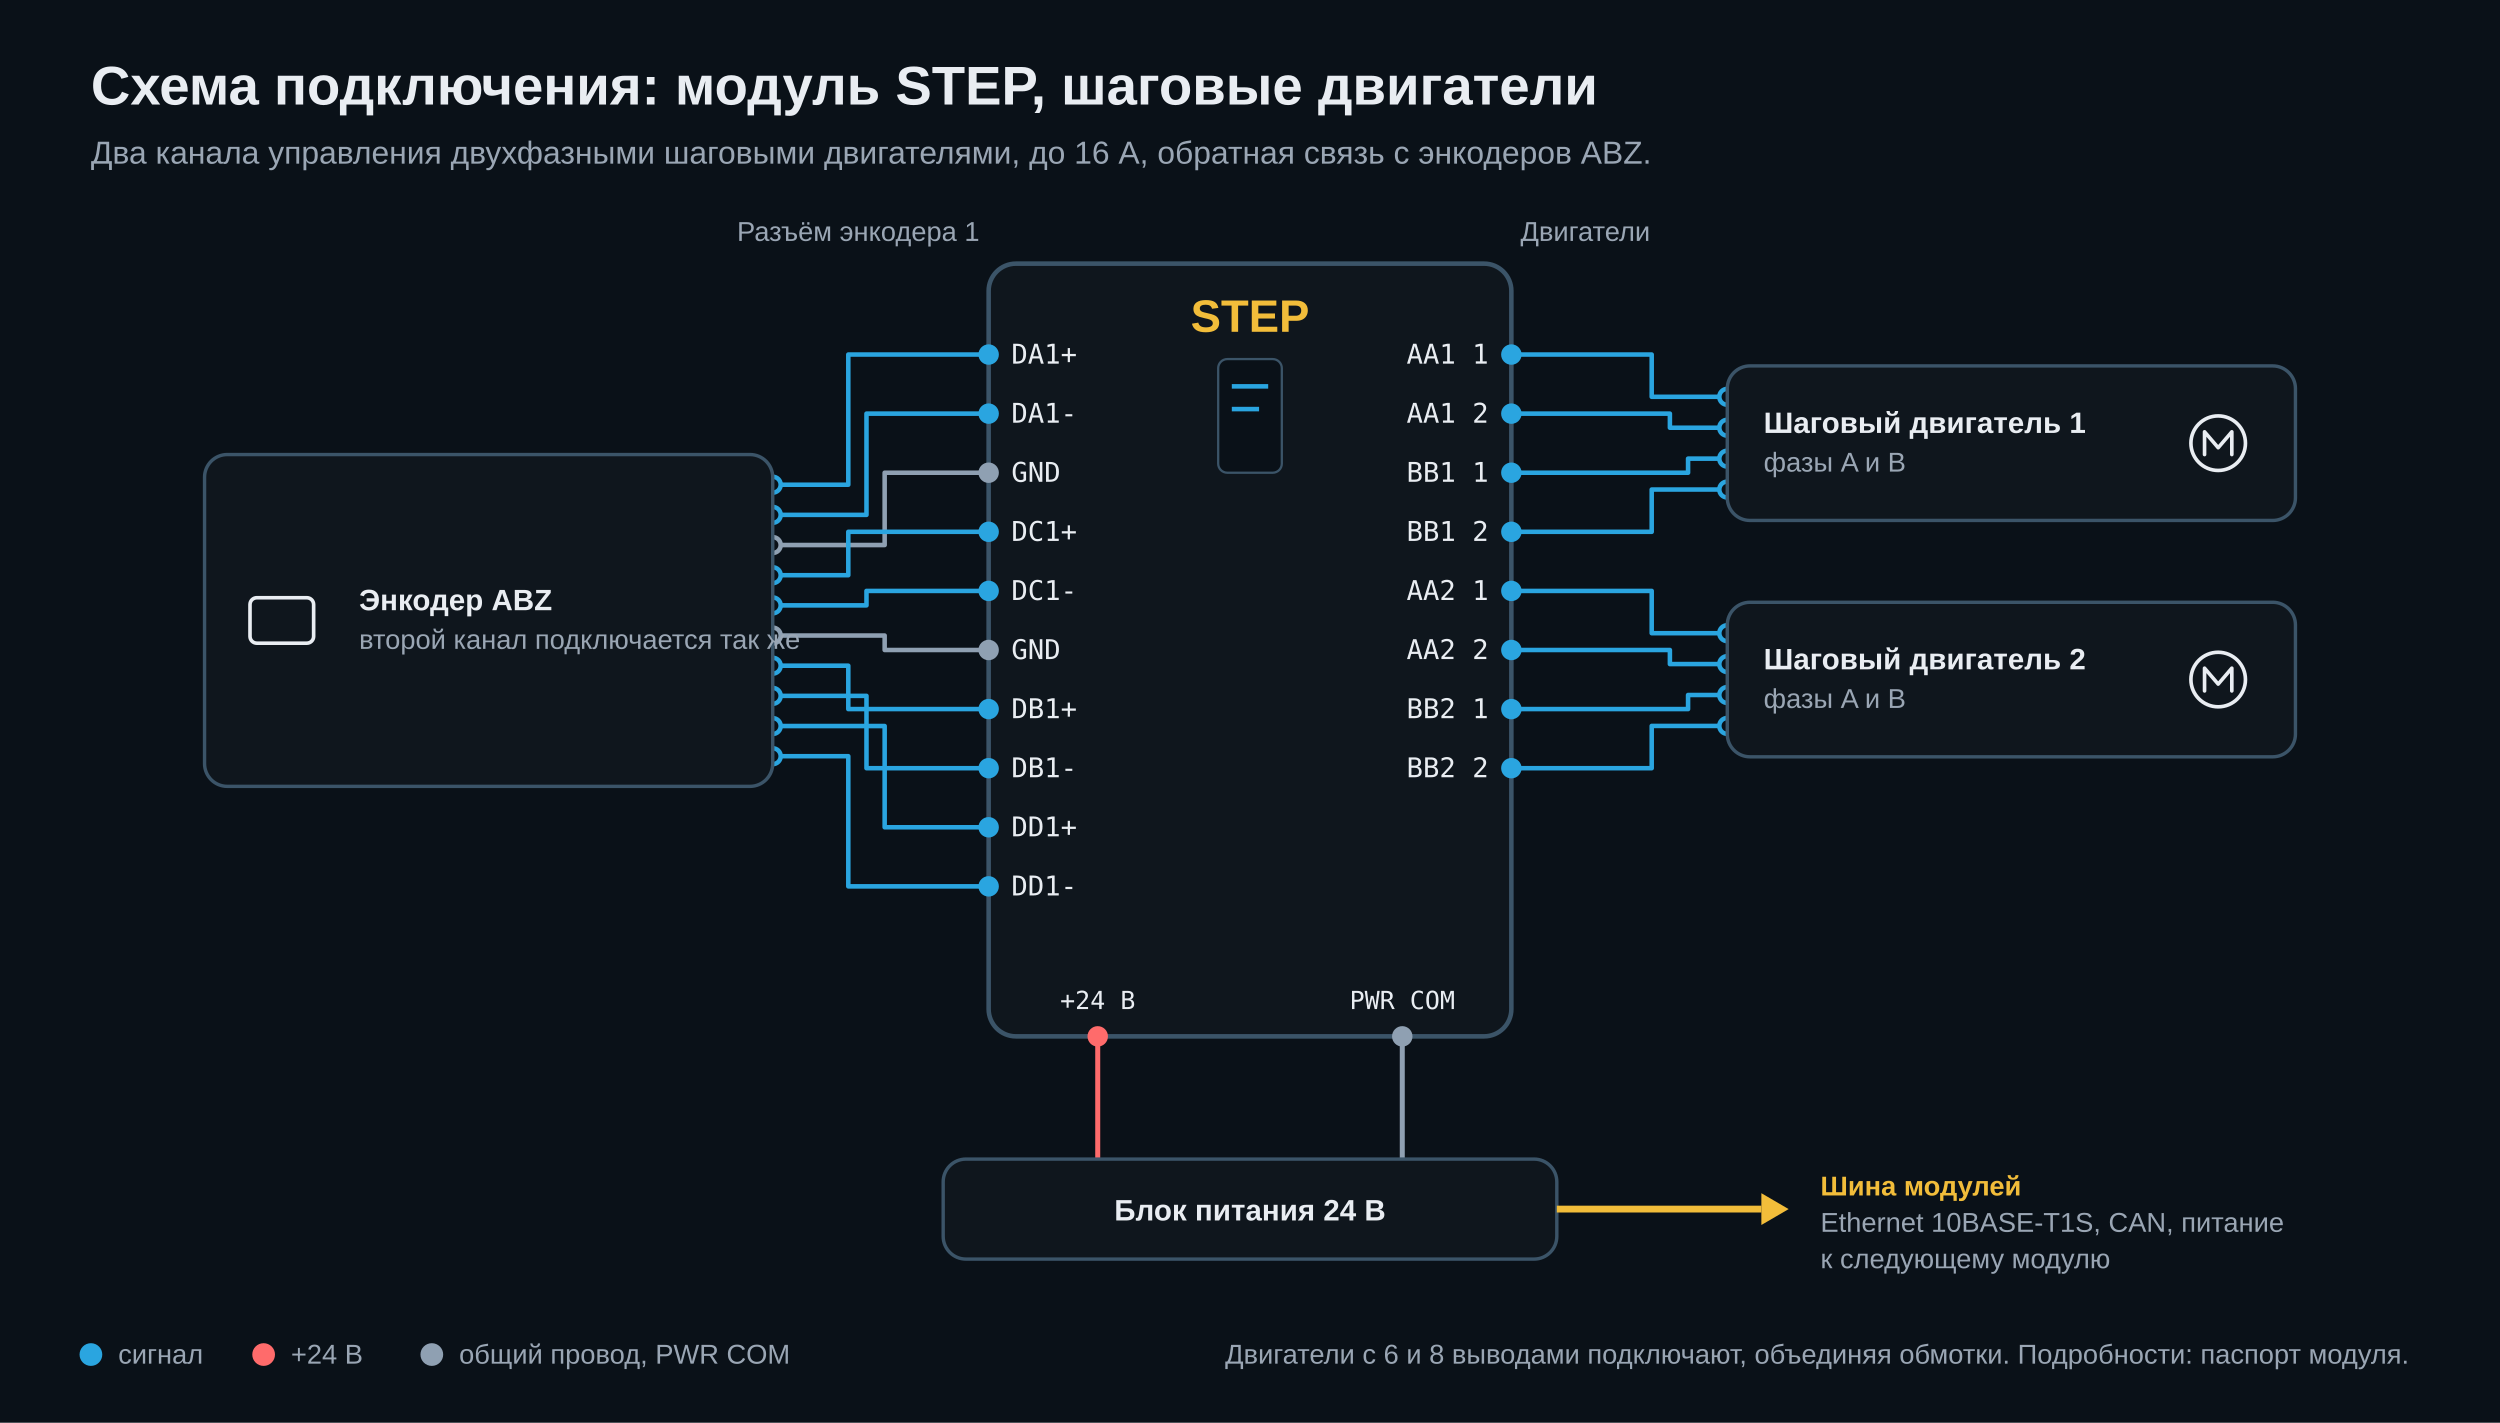
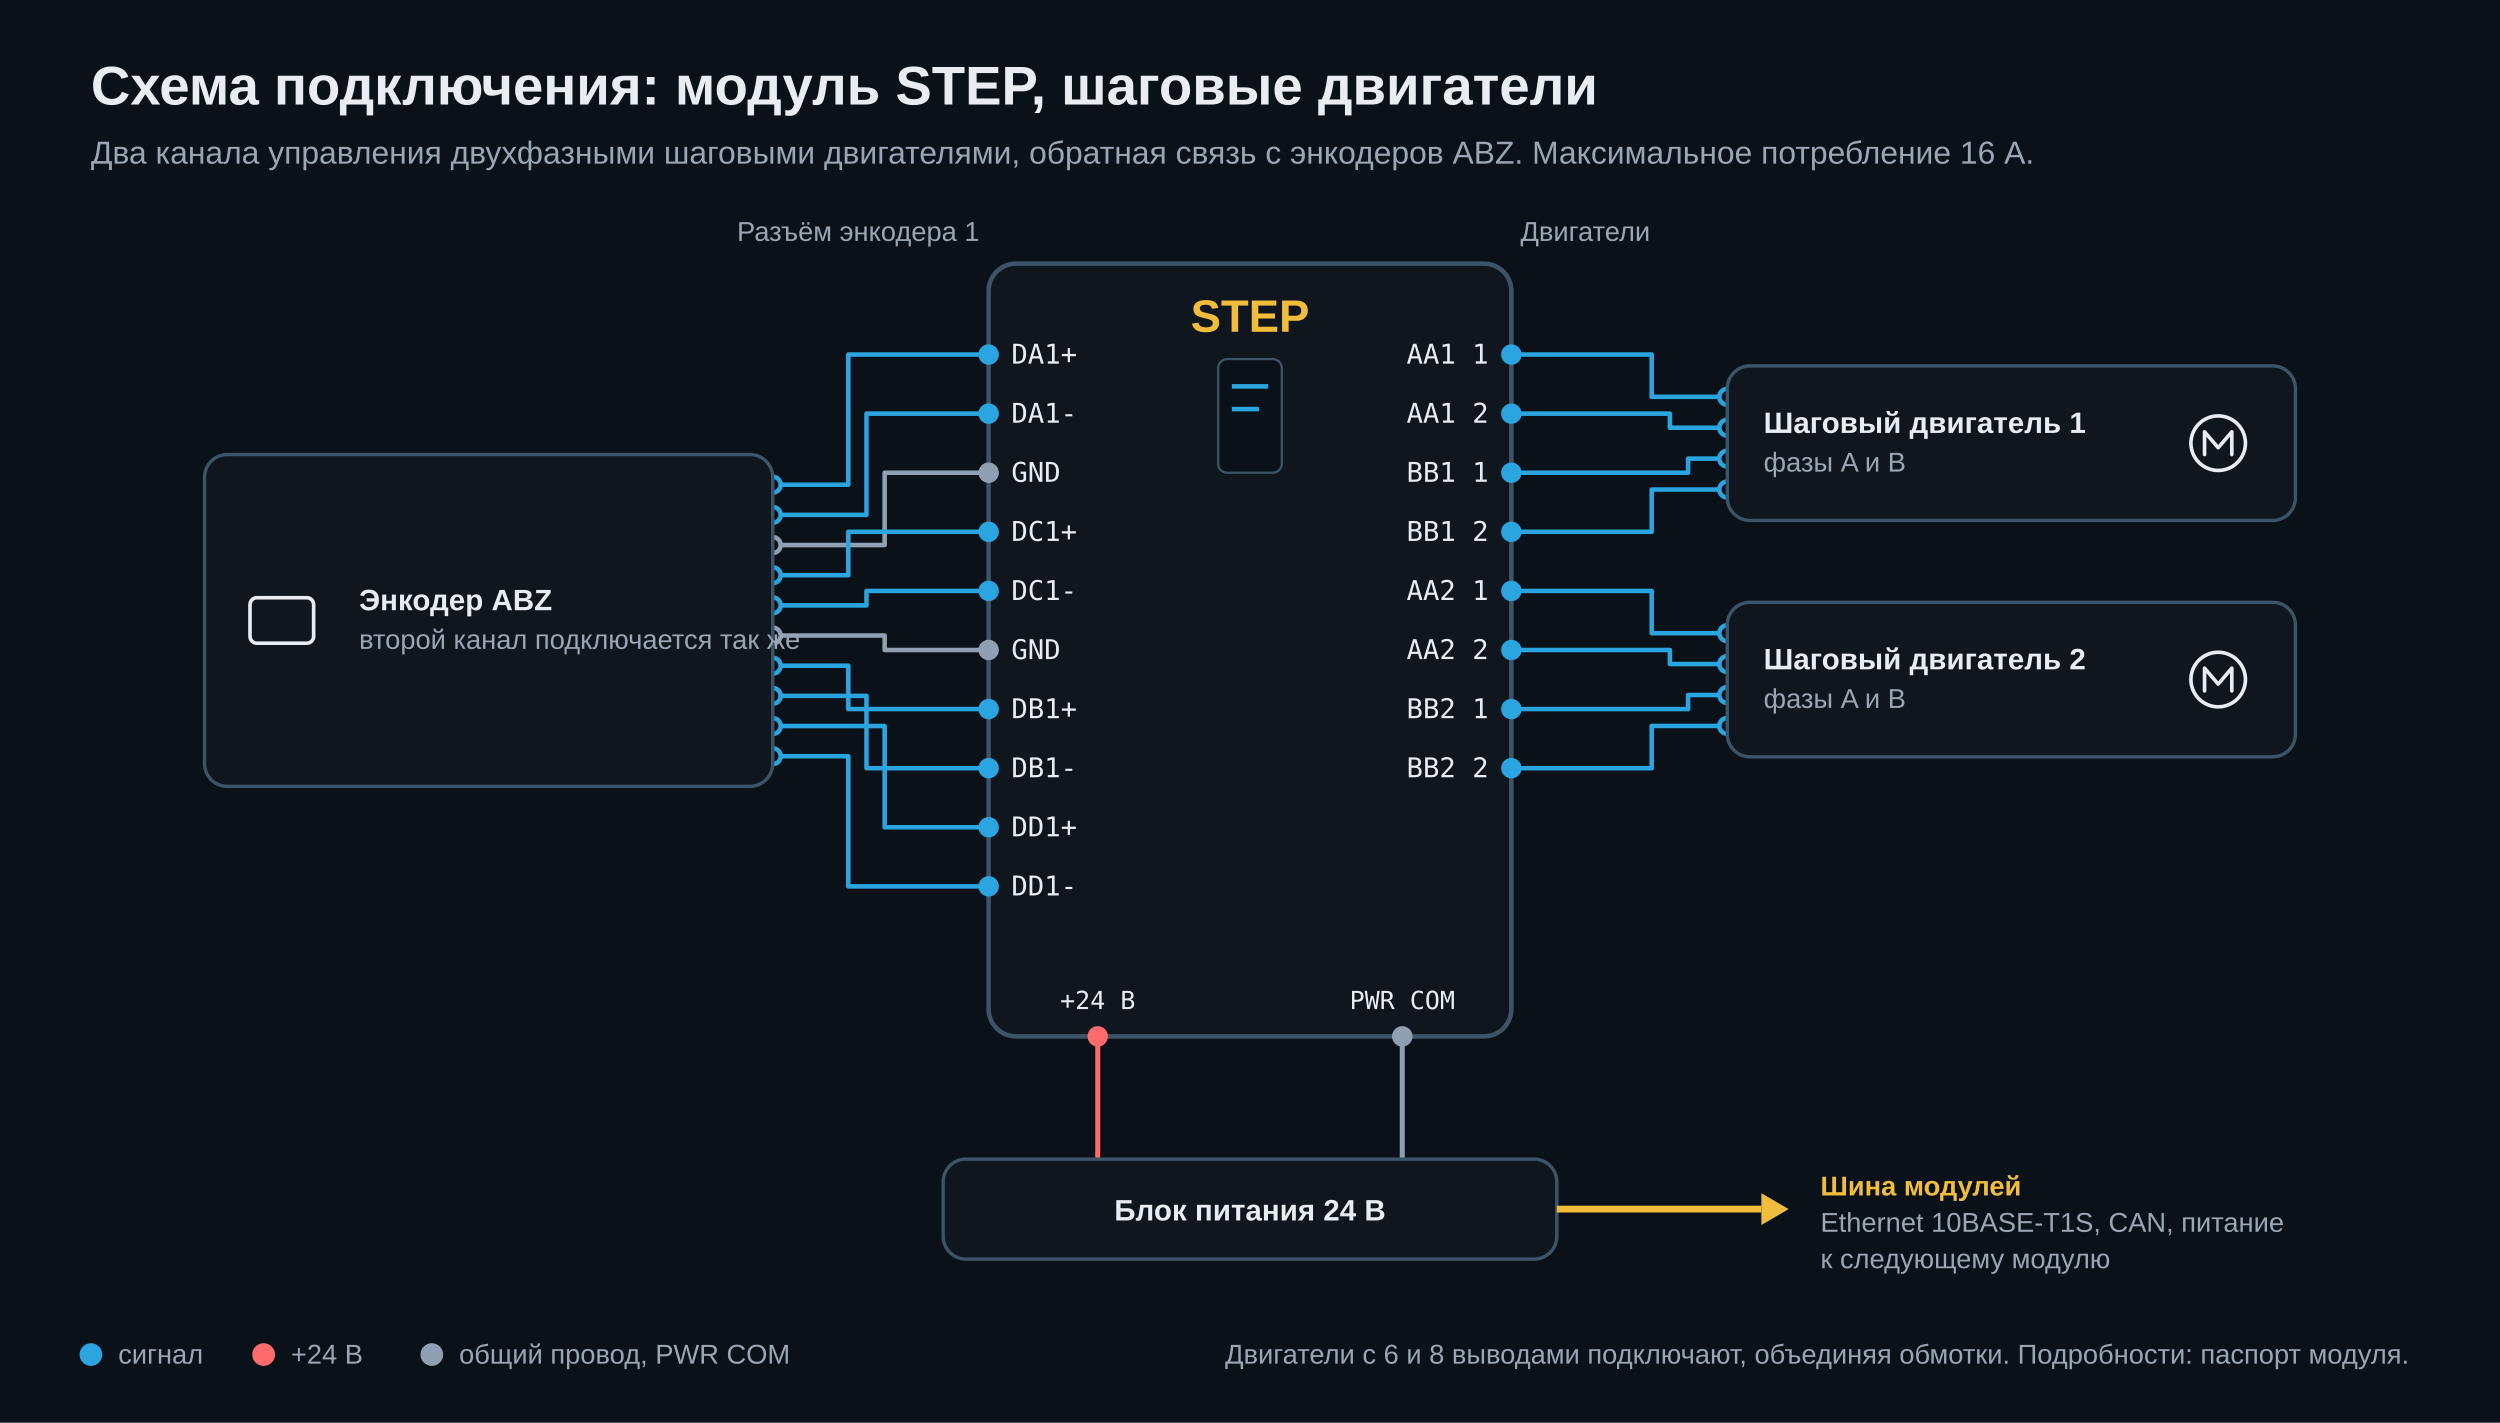
<svg xmlns="http://www.w3.org/2000/svg" viewBox="0 0 1100 626" width="1100" height="626" font-family="Manrope,'Helvetica Neue',Arial,sans-serif">
  <rect width="1100" height="626" fill="#0a1118" />
  <text x="40" y="46" fill="#e9edf2" font-size="24" font-weight="800">Схема подключения: модуль STEP, шаговые двигатели</text>
-   <text x="40" y="72" fill="#9aa6b4" font-size="14">Два канала управления двухфазными шаговыми двигателями, до 16 А, обратная связь с энкодеров ABZ.</text>
+   <text x="40" y="72" fill="#9aa6b4" font-size="14">Два канала управления двухфазными шаговыми двигателями, обратная связь с энкодеров ABZ. Максимальное потребление 16 А.</text>
  <rect x="435" y="116" width="230" height="340" rx="12" fill="#0f161d" stroke="#3b5468" stroke-width="2" />
  <text x="550.0" y="146" text-anchor="middle" fill="#f2bd3a" font-size="20" font-weight="800">STEP</text>
  <rect x="536.0" y="158" width="28" height="50" rx="4" fill="#0a1118" stroke="#3b5468" />
  <path d="M542.0 170h16M542.0 180h12" stroke="#2aa5e0" stroke-width="2" />
  <text x="431" y="106" text-anchor="end" fill="#9aa6b4" font-size="12">Разъём энкодера 1</text>
  <text x="669" y="106" fill="#9aa6b4" font-size="12">Двигатели</text>
  <path d="M340 213.273H373.25V156H435" stroke="#2aa5e0" stroke-width="2" fill="none" stroke-linejoin="round" />
  <circle cx="340" cy="213.273" r="3.5" fill="#0a1118" stroke="#2aa5e0" stroke-width="2" />
  <path d="M340 226.545H381.25V182H435" stroke="#2aa5e0" stroke-width="2" fill="none" stroke-linejoin="round" />
  <circle cx="340" cy="226.545" r="3.5" fill="#0a1118" stroke="#2aa5e0" stroke-width="2" />
  <path d="M340 239.818H389.25V208H435" stroke="#8fa0b2" stroke-width="2" fill="none" stroke-linejoin="round" />
  <circle cx="340" cy="239.818" r="3.5" fill="#0a1118" stroke="#8fa0b2" stroke-width="2" />
  <path d="M340 253.091H373.25V234H435" stroke="#2aa5e0" stroke-width="2" fill="none" stroke-linejoin="round" />
  <circle cx="340" cy="253.091" r="3.5" fill="#0a1118" stroke="#2aa5e0" stroke-width="2" />
  <path d="M340 266.364H381.25V260H435" stroke="#2aa5e0" stroke-width="2" fill="none" stroke-linejoin="round" />
  <circle cx="340" cy="266.364" r="3.5" fill="#0a1118" stroke="#2aa5e0" stroke-width="2" />
  <path d="M340 279.636H389.25V286H435" stroke="#8fa0b2" stroke-width="2" fill="none" stroke-linejoin="round" />
  <circle cx="340" cy="279.636" r="3.5" fill="#0a1118" stroke="#8fa0b2" stroke-width="2" />
  <path d="M340 292.909H373.25V312H435" stroke="#2aa5e0" stroke-width="2" fill="none" stroke-linejoin="round" />
  <circle cx="340" cy="292.909" r="3.5" fill="#0a1118" stroke="#2aa5e0" stroke-width="2" />
  <path d="M340 306.182H381.25V338H435" stroke="#2aa5e0" stroke-width="2" fill="none" stroke-linejoin="round" />
  <circle cx="340" cy="306.182" r="3.5" fill="#0a1118" stroke="#2aa5e0" stroke-width="2" />
  <path d="M340 319.455H389.25V364H435" stroke="#2aa5e0" stroke-width="2" fill="none" stroke-linejoin="round" />
  <circle cx="340" cy="319.455" r="3.5" fill="#0a1118" stroke="#2aa5e0" stroke-width="2" />
  <path d="M340 332.727H373.25V390H435" stroke="#2aa5e0" stroke-width="2" fill="none" stroke-linejoin="round" />
  <circle cx="340" cy="332.727" r="3.5" fill="#0a1118" stroke="#2aa5e0" stroke-width="2" />
  <path d="M760 174.6H726.75V156H665" stroke="#2aa5e0" stroke-width="2" fill="none" stroke-linejoin="round" />
  <circle cx="760" cy="174.6" r="3.5" fill="#0a1118" stroke="#2aa5e0" stroke-width="2" />
  <path d="M760 188.2H734.75V182H665" stroke="#2aa5e0" stroke-width="2" fill="none" stroke-linejoin="round" />
  <circle cx="760" cy="188.2" r="3.5" fill="#0a1118" stroke="#2aa5e0" stroke-width="2" />
  <path d="M760 201.8H742.75V208H665" stroke="#2aa5e0" stroke-width="2" fill="none" stroke-linejoin="round" />
  <circle cx="760" cy="201.8" r="3.5" fill="#0a1118" stroke="#2aa5e0" stroke-width="2" />
  <path d="M760 215.4H726.75V234H665" stroke="#2aa5e0" stroke-width="2" fill="none" stroke-linejoin="round" />
  <circle cx="760" cy="215.4" r="3.5" fill="#0a1118" stroke="#2aa5e0" stroke-width="2" />
  <path d="M760 278.6H726.75V260H665" stroke="#2aa5e0" stroke-width="2" fill="none" stroke-linejoin="round" />
  <circle cx="760" cy="278.6" r="3.5" fill="#0a1118" stroke="#2aa5e0" stroke-width="2" />
  <path d="M760 292.2H734.75V286H665" stroke="#2aa5e0" stroke-width="2" fill="none" stroke-linejoin="round" />
  <circle cx="760" cy="292.2" r="3.5" fill="#0a1118" stroke="#2aa5e0" stroke-width="2" />
  <path d="M760 305.8H742.75V312H665" stroke="#2aa5e0" stroke-width="2" fill="none" stroke-linejoin="round" />
  <circle cx="760" cy="305.8" r="3.5" fill="#0a1118" stroke="#2aa5e0" stroke-width="2" />
  <path d="M760 319.4H726.75V338H665" stroke="#2aa5e0" stroke-width="2" fill="none" stroke-linejoin="round" />
  <circle cx="760" cy="319.4" r="3.5" fill="#0a1118" stroke="#2aa5e0" stroke-width="2" />
  <rect x="90" y="200.0" width="250" height="146" rx="10" fill="#0f161d" stroke="#3b5468" stroke-width="1.5" />
  <g fill="none" stroke="#e9edf2" stroke-width="1.6" stroke-linecap="round" stroke-linejoin="round">
    <rect x="110" y="263.0" width="28" height="20" rx="3" />
  </g>
  <text x="158" y="268.5" fill="#e9edf2" font-size="13" font-weight="700">Энкодер ABZ</text>
  <text x="158" y="285.5" fill="#9aa6b4" font-size="12" font-weight="400">второй канал подключается так же</text>
  <rect x="760" y="161.0" width="250" height="68" rx="10" fill="#0f161d" stroke="#3b5468" stroke-width="1.5" />
  <g fill="none" stroke="#e9edf2" stroke-width="1.6" stroke-linecap="round" stroke-linejoin="round">
    <circle cx="976" cy="195.0" r="12" />
    <path d="M970 200.0V190.0L976 197.0L982 190.0V200.0" />
  </g>
  <text x="776" y="190.5" fill="#e9edf2" font-size="13" font-weight="700">Шаговый двигатель 1</text>
  <text x="776" y="207.5" fill="#9aa6b4" font-size="12" font-weight="400">фазы A и B</text>
  <rect x="760" y="265.0" width="250" height="68" rx="10" fill="#0f161d" stroke="#3b5468" stroke-width="1.5" />
  <g fill="none" stroke="#e9edf2" stroke-width="1.6" stroke-linecap="round" stroke-linejoin="round">
    <circle cx="976" cy="299.0" r="12" />
    <path d="M970 304.0V294.0L976 301.0L982 294.0V304.0" />
  </g>
  <text x="776" y="294.5" fill="#e9edf2" font-size="13" font-weight="700">Шаговый двигатель 2</text>
  <text x="776" y="311.5" fill="#9aa6b4" font-size="12" font-weight="400">фазы A и B</text>
  <circle cx="435" cy="156" r="4.5" fill="#2aa5e0" />
  <text x="445" y="160" text-anchor="start" fill="#e9edf2" font-size="12" font-family="'JetBrains Mono','SF Mono',Menlo,Consolas,monospace">DA1+</text>
  <circle cx="435" cy="182" r="4.5" fill="#2aa5e0" />
  <text x="445" y="186" text-anchor="start" fill="#e9edf2" font-size="12" font-family="'JetBrains Mono','SF Mono',Menlo,Consolas,monospace">DA1-</text>
  <circle cx="435" cy="208" r="4.5" fill="#8fa0b2" />
  <text x="445" y="212" text-anchor="start" fill="#e9edf2" font-size="12" font-family="'JetBrains Mono','SF Mono',Menlo,Consolas,monospace">GND</text>
  <circle cx="435" cy="234" r="4.5" fill="#2aa5e0" />
  <text x="445" y="238" text-anchor="start" fill="#e9edf2" font-size="12" font-family="'JetBrains Mono','SF Mono',Menlo,Consolas,monospace">DC1+</text>
  <circle cx="435" cy="260" r="4.5" fill="#2aa5e0" />
  <text x="445" y="264" text-anchor="start" fill="#e9edf2" font-size="12" font-family="'JetBrains Mono','SF Mono',Menlo,Consolas,monospace">DC1-</text>
  <circle cx="435" cy="286" r="4.5" fill="#8fa0b2" />
  <text x="445" y="290" text-anchor="start" fill="#e9edf2" font-size="12" font-family="'JetBrains Mono','SF Mono',Menlo,Consolas,monospace">GND</text>
  <circle cx="435" cy="312" r="4.5" fill="#2aa5e0" />
  <text x="445" y="316" text-anchor="start" fill="#e9edf2" font-size="12" font-family="'JetBrains Mono','SF Mono',Menlo,Consolas,monospace">DB1+</text>
  <circle cx="435" cy="338" r="4.5" fill="#2aa5e0" />
  <text x="445" y="342" text-anchor="start" fill="#e9edf2" font-size="12" font-family="'JetBrains Mono','SF Mono',Menlo,Consolas,monospace">DB1-</text>
  <circle cx="435" cy="364" r="4.5" fill="#2aa5e0" />
  <text x="445" y="368" text-anchor="start" fill="#e9edf2" font-size="12" font-family="'JetBrains Mono','SF Mono',Menlo,Consolas,monospace">DD1+</text>
  <circle cx="435" cy="390" r="4.5" fill="#2aa5e0" />
  <text x="445" y="394" text-anchor="start" fill="#e9edf2" font-size="12" font-family="'JetBrains Mono','SF Mono',Menlo,Consolas,monospace">DD1-</text>
  <circle cx="665" cy="156" r="4.5" fill="#2aa5e0" />
  <text x="655" y="160" text-anchor="end" fill="#e9edf2" font-size="12" font-family="'JetBrains Mono','SF Mono',Menlo,Consolas,monospace">AA1 1</text>
  <circle cx="665" cy="182" r="4.5" fill="#2aa5e0" />
  <text x="655" y="186" text-anchor="end" fill="#e9edf2" font-size="12" font-family="'JetBrains Mono','SF Mono',Menlo,Consolas,monospace">AA1 2</text>
  <circle cx="665" cy="208" r="4.5" fill="#2aa5e0" />
  <text x="655" y="212" text-anchor="end" fill="#e9edf2" font-size="12" font-family="'JetBrains Mono','SF Mono',Menlo,Consolas,monospace">BB1 1</text>
  <circle cx="665" cy="234" r="4.5" fill="#2aa5e0" />
  <text x="655" y="238" text-anchor="end" fill="#e9edf2" font-size="12" font-family="'JetBrains Mono','SF Mono',Menlo,Consolas,monospace">BB1 2</text>
  <circle cx="665" cy="260" r="4.5" fill="#2aa5e0" />
  <text x="655" y="264" text-anchor="end" fill="#e9edf2" font-size="12" font-family="'JetBrains Mono','SF Mono',Menlo,Consolas,monospace">AA2 1</text>
  <circle cx="665" cy="286" r="4.5" fill="#2aa5e0" />
  <text x="655" y="290" text-anchor="end" fill="#e9edf2" font-size="12" font-family="'JetBrains Mono','SF Mono',Menlo,Consolas,monospace">AA2 2</text>
  <circle cx="665" cy="312" r="4.5" fill="#2aa5e0" />
  <text x="655" y="316" text-anchor="end" fill="#e9edf2" font-size="12" font-family="'JetBrains Mono','SF Mono',Menlo,Consolas,monospace">BB2 1</text>
  <circle cx="665" cy="338" r="4.5" fill="#2aa5e0" />
  <text x="655" y="342" text-anchor="end" fill="#e9edf2" font-size="12" font-family="'JetBrains Mono','SF Mono',Menlo,Consolas,monospace">BB2 2</text>
  <circle cx="483" cy="456" r="4.5" fill="#ff6b6b" />
  <circle cx="617" cy="456" r="4.5" fill="#8fa0b2" />
  <text x="483" y="444" text-anchor="middle" fill="#e9edf2" font-size="11" font-family="'JetBrains Mono','SF Mono',Menlo,Consolas,monospace">+24 В</text>
  <text x="617" y="444" text-anchor="middle" fill="#e9edf2" font-size="11" font-family="'JetBrains Mono','SF Mono',Menlo,Consolas,monospace">PWR COM</text>
  <path d="M483 456V510" stroke="#ff6b6b" stroke-width="2.2" />
  <path d="M617 456V510" stroke="#8fa0b2" stroke-width="2.2" />
  <rect x="415" y="510" width="270" height="44" rx="10" fill="#0f161d" stroke="#3b5468" stroke-width="1.5" />
  <text x="550.0" y="537" text-anchor="middle" fill="#e9edf2" font-size="13" font-weight="700">Блок питания 24 В</text>
  <path d="M685 532H775" stroke="#f2bd3a" stroke-width="3" />
  <path d="M775 525L787 532L775 539Z" fill="#f2bd3a" />
  <text x="801" y="526" fill="#f2bd3a" font-size="12" font-weight="700">Шина модулей</text>
  <text x="801" y="542" fill="#9aa6b4" font-size="12">Ethernet 10BASE-T1S, CAN, питание</text>
  <text x="801" y="558" fill="#9aa6b4" font-size="12">к следующему модулю</text>
  <circle cx="40" cy="596" r="5" fill="#2aa5e0" />
  <text x="52" y="600" fill="#9aa6b4" font-size="12">сигнал</text>
  <circle cx="116" cy="596" r="5" fill="#ff6b6b" />
  <text x="128" y="600" fill="#9aa6b4" font-size="12">+24 В</text>
  <circle cx="190" cy="596" r="5" fill="#8fa0b2" />
  <text x="202" y="600" fill="#9aa6b4" font-size="12">общий провод, PWR COM</text>
  <text x="1060" y="600" text-anchor="end" fill="#9aa6b4" font-size="12">Двигатели с 6 и 8 выводами подключают, объединяя обмотки. Подробности: паспорт модуля.</text>
</svg>
